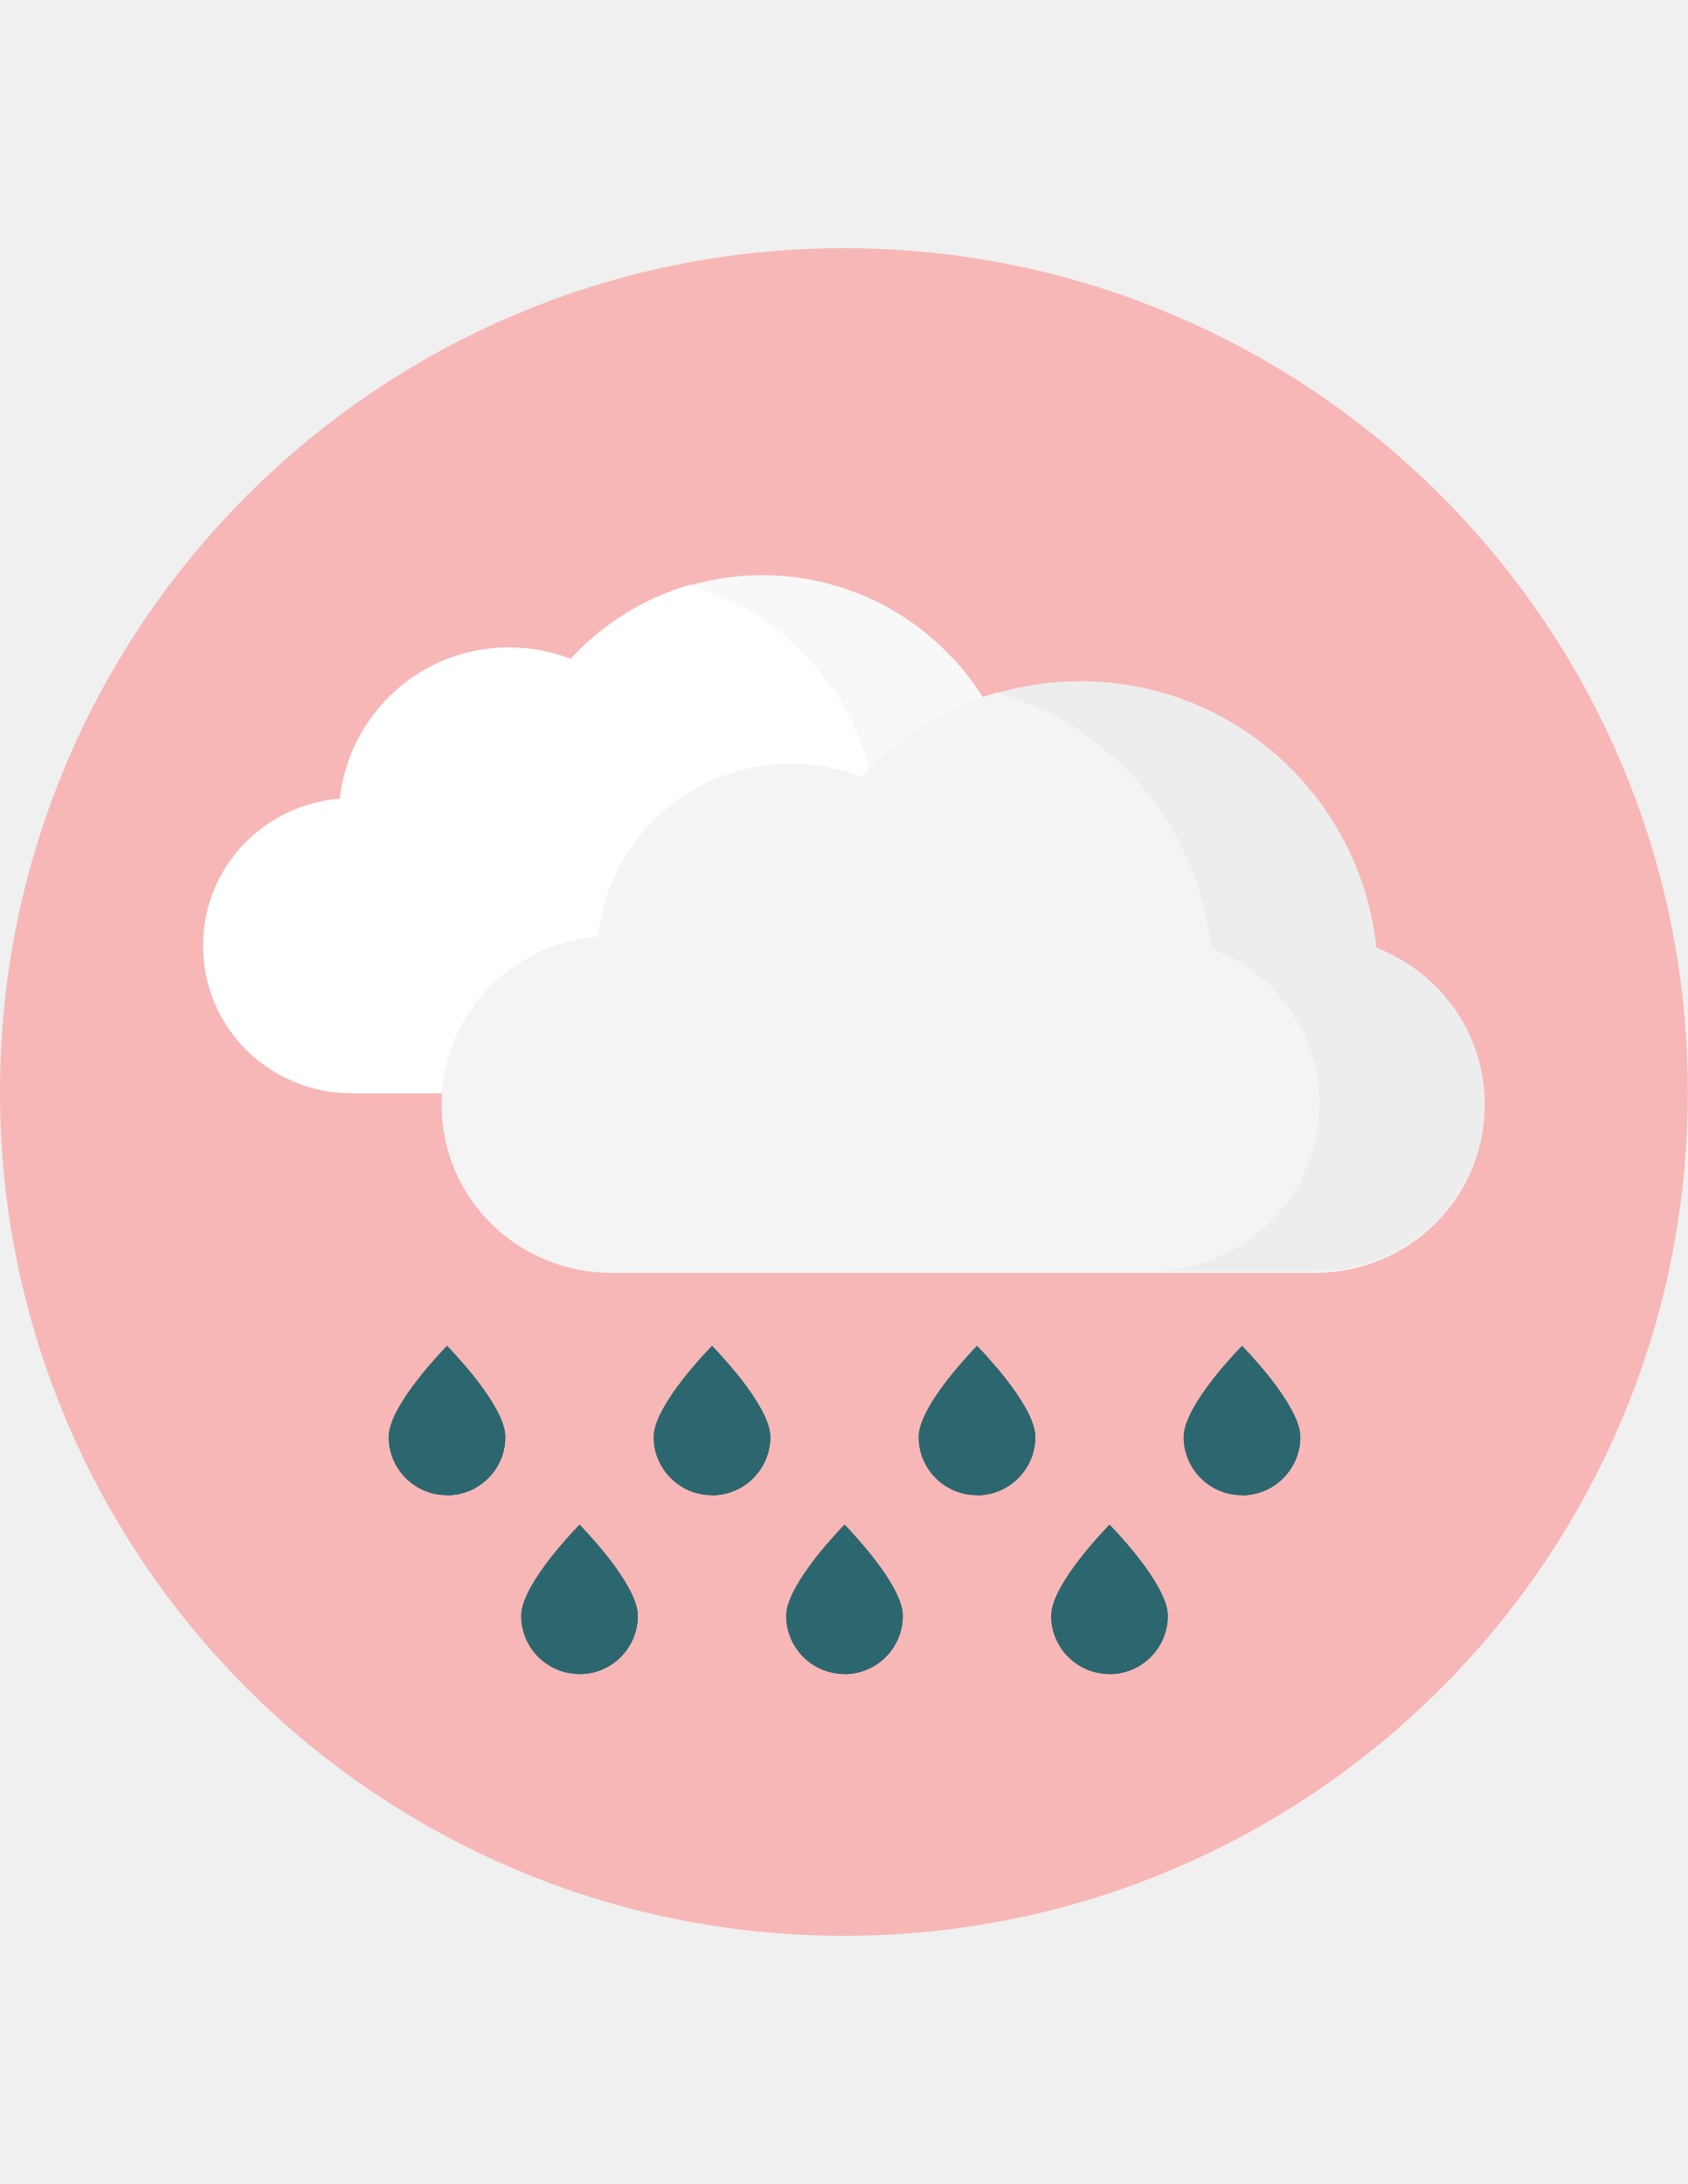
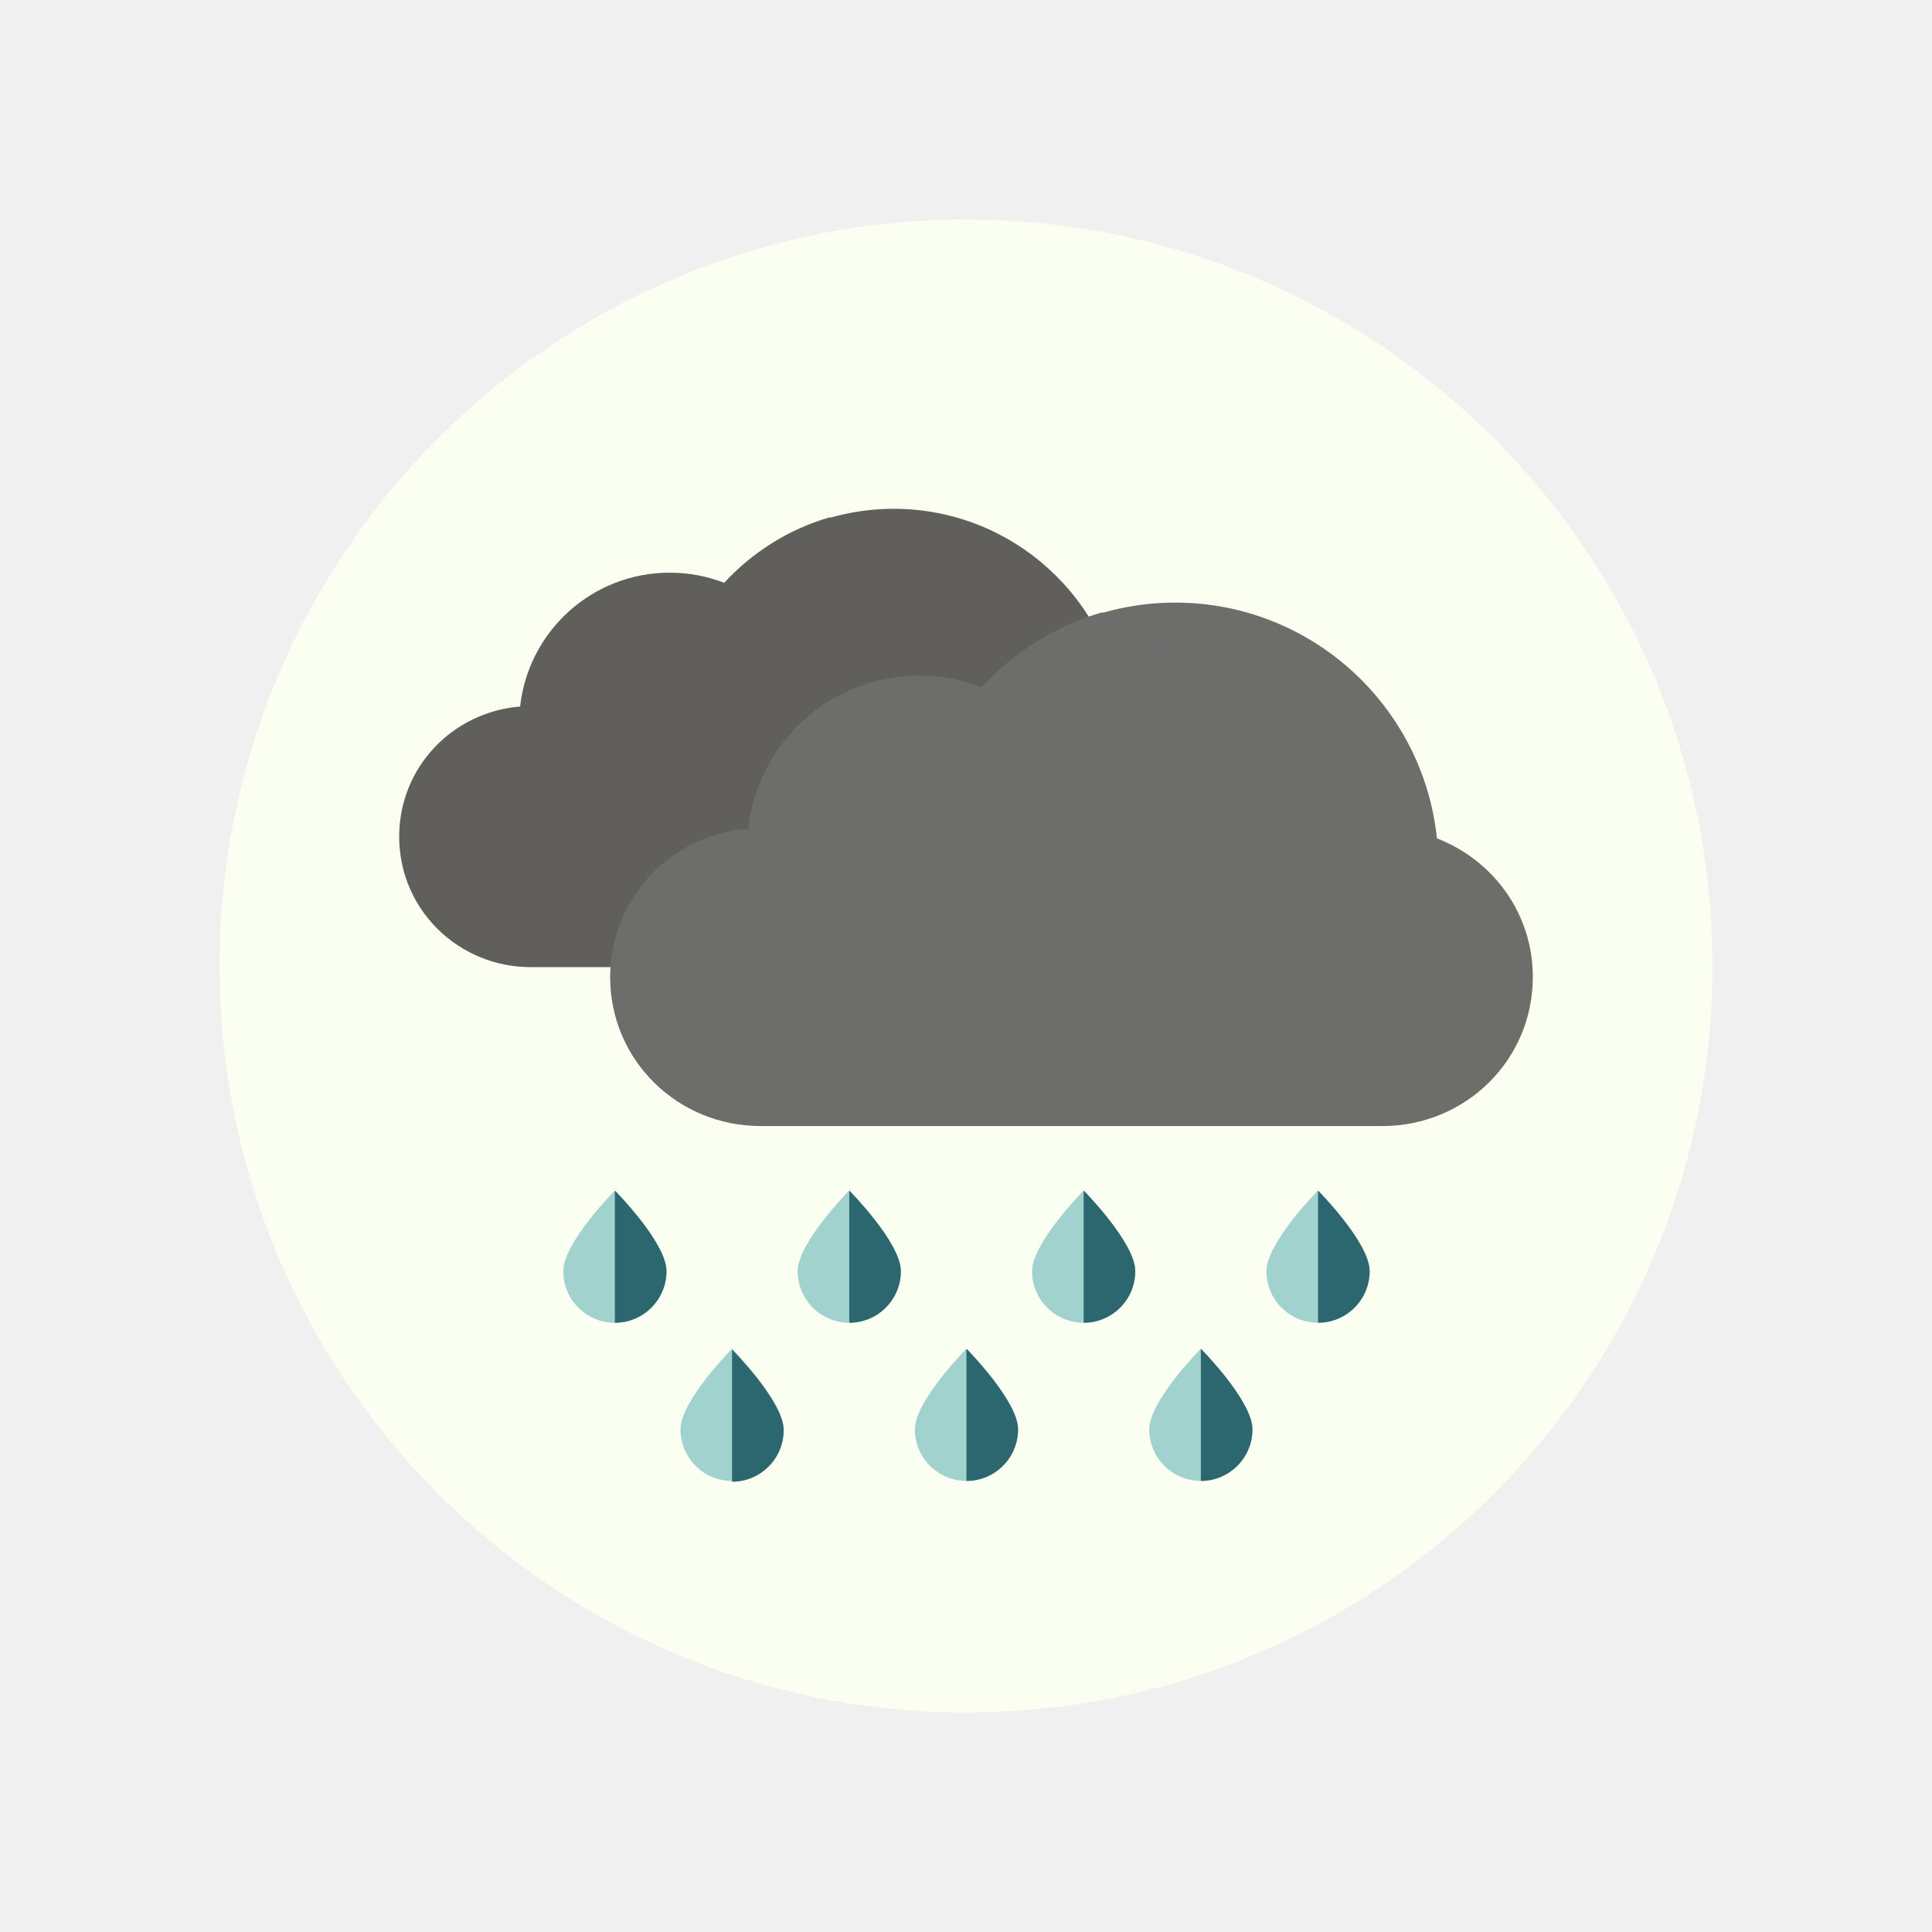
- <svg xmlns="http://www.w3.org/2000/svg" version="1.1" id="Capa_1" x="0px" y="0px" width="612px" height="792px" viewBox="0 0 612 792" enable-background="new 0 0 612 792" xml:space="preserve">
-   <circle fill="#F7B7B7" cx="306.002" cy="395.998" r="306.002" />
-   <g>
-     <path fill="#FFFFFF" d="M370.258,293.153c-4.943-47.525-45.111-84.578-93.951-84.578c-8.959,0-17.616,1.288-25.828,3.617   c-0.119-0.034-0.237-0.08-0.356-0.115c-16.807,4.848-31.699,14.316-43.249,26.84c-6.944-2.706-14.478-4.158-22.383-4.158   c-31.756,0-57.887,24.031-61.283,54.871c-27.752,2.261-49.568,24.989-49.568,53.323c0,29.825,24.177,53.515,54.009,53.515   c1.479,0,105.067,0,170.527,0c29.863,0,51.798,0,52.469,0c29.829,0,54.009-23.675,54.009-53.507   C404.654,320.05,390.38,301.005,370.258,293.153z" />
-     <path opacity="0.03" enable-background="new    " d="M370.258,293.153c-4.943-47.525-45.111-84.578-93.951-84.578   c-9.086,0-17.865,1.314-26.185,3.709c36.324,10.503,63.639,42.229,67.656,80.872c20.133,7.852,34.403,26.587,34.403,49.495   c0,29.833-24.184,53.189-54.009,53.189c29.863,0,51.798,0,52.469,0c29.829,0,54.009-23.356,54.009-53.189   C404.654,319.736,390.38,301.005,370.258,293.153z" />
-     <path fill="#F4F4F4" d="M499.05,343.671c-5.652-54.308-51.545-96.645-107.348-96.645c-10.243,0-20.138,1.468-29.522,4.135   c-0.134-0.038-0.264-0.092-0.398-0.13c-19.202,5.533-36.225,16.363-49.418,30.664c-7.929-3.093-16.551-4.748-25.575-4.748   c-36.29,0-66.146,27.457-70.023,62.696c-31.707,2.587-56.642,28.503-56.642,60.876c0,34.083,27.633,61.091,61.715,61.091   c1.682,0,120.051,0,194.849,0c34.12,0,59.183,0,59.952,0c34.087,0,61.716-26.996,61.716-61.075   C538.355,374.354,522.05,352.642,499.05,343.671z" />
-     <path opacity="0.03" enable-background="new    " d="M499.05,343.671c-5.652-54.308-51.545-96.645-107.348-96.645   c-10.385,0-20.417,1.499-29.925,4.234c41.506,11.999,72.718,48.246,77.316,92.407c23.004,8.971,39.305,30.376,39.305,56.557   c0,34.083-27.633,60.77-61.711,60.77c34.12,0,59.183,0,59.952,0c34.087,0,61.716-26.69,61.716-60.77   C538.355,374.048,522.05,352.642,499.05,343.671z" />
-   </g>
-   <g>
-     <path fill="#2C666E" d="M471.475,521.088c0,11.688-9.477,21.157-21.157,21.157c-11.688,0-21.16-9.473-21.16-21.157   c0-11.688,21.16-33.036,21.16-33.036S471.475,509.4,471.475,521.088" />
-     <path fill="#2C666E" d="M450.317,488.052v54.197c11.685,0,21.157-9.473,21.157-21.157   C471.475,509.4,450.317,488.052,450.317,488.052" />
-     <path fill="#2C666E" d="M375.389,521.088c0,11.688-9.477,21.157-21.16,21.157c-11.688,0-21.157-9.473-21.157-21.157   c0-11.688,21.157-33.036,21.157-33.036S375.389,509.4,375.389,521.088" />
-     <path fill="#2C666E" d="M354.229,488.052v54.197c11.684,0,21.16-9.473,21.16-21.157C375.389,509.4,354.229,488.052,354.229,488.052   " />
-     <path fill="#2C666E" d="M279.304,521.088c0,11.688-9.477,21.157-21.157,21.157c-11.688,0-21.157-9.473-21.157-21.157   c0-11.688,21.157-33.036,21.157-33.036S279.304,509.4,279.304,521.088" />
-     <path fill="#2C666E" d="M258.143,488.052v54.197c11.684,0,21.157-9.473,21.157-21.157   C279.304,509.4,258.143,488.052,258.143,488.052" />
-     <path fill="#2C666E" d="M423.432,585.935c0,11.688-9.477,21.156-21.157,21.156c-11.688,0-21.16-9.473-21.16-21.156   c0-11.688,21.16-33.036,21.16-33.036S423.432,574.246,423.432,585.935" />
-     <path fill="#2C666E" d="M402.274,552.898v54.196c11.685,0,21.157-9.473,21.157-21.156   C423.432,574.246,402.274,552.898,402.274,552.898" />
-     <path fill="#2C666E" d="M327.347,585.935c0,11.688-9.477,21.156-21.157,21.156c-11.688,0-21.157-9.473-21.157-21.156   c0-11.688,21.157-33.036,21.157-33.036S327.347,574.246,327.347,585.935" />
-     <path fill="#2C666E" d="M306.186,552.898v54.196c11.685,0,21.157-9.473,21.157-21.156   C327.347,574.246,306.186,552.898,306.186,552.898" />
-     <path fill="#2C666E" d="M183.219,521.088c0,11.688-9.477,21.157-21.161,21.157c-11.688,0-21.157-9.473-21.157-21.157   c0-11.688,21.157-33.036,21.157-33.036S183.219,509.4,183.219,521.088" />
-     <path fill="#2C666E" d="M162.058,488.052v54.197c11.684,0,21.161-9.473,21.161-21.157   C183.219,509.4,162.058,488.052,162.058,488.052" />
-     <path fill="#2C666E" d="M231.261,585.935c0,11.688-9.477,21.156-21.157,21.156c-11.688,0-21.157-9.473-21.157-21.156   c0-11.688,21.157-33.036,21.157-33.036S231.261,574.246,231.261,585.935" />
-     <path fill="#2C666E" d="M210.101,552.898v54.196c11.684,0,21.157-9.473,21.157-21.156   C231.261,574.246,210.101,552.898,210.101,552.898" />
-   </g>
+ <svg xmlns="http://www.w3.org/2000/svg" version="1.1" id="Capa_1" x="0px" y="0px" width="160px" height="160px" viewBox="0 0 612 792" enable-background="new 0 0 612 792" xml:space="preserve">
+   <circle fill="#FBFFF1" cx="306.002" cy="395.998" r="306.002" />
+   <path fill="#605F5B" d="M370.258,293.153c-4.943-47.525-45.111-84.578-93.951-84.578c-8.959,0-17.616,1.288-25.828,3.617  c-0.119-0.034-0.237-0.08-0.356-0.115c-16.807,4.848-31.699,14.316-43.249,26.84c-6.944-2.706-14.478-4.158-22.383-4.158  c-31.756,0-57.887,24.031-61.283,54.871c-27.752,2.261-49.568,24.989-49.568,53.323c0,29.825,24.177,53.515,54.009,53.515  c1.479,0,105.067,0,170.527,0c29.863,0,51.798,0,52.469,0c29.829,0,54.009-23.675,54.009-53.507  C404.654,320.05,390.38,301.005,370.258,293.153z" />
+   <path opacity="0.03" fill="#605F5B" enable-background="new    " d="M370.258,293.153c-4.943-47.525-45.111-84.578-93.951-84.578  c-9.086,0-17.865,1.314-26.185,3.709c36.324,10.503,63.639,42.229,67.656,80.872c20.133,7.852,34.403,26.587,34.403,49.495  c0,29.833-24.184,53.189-54.009,53.189c29.863,0,51.798,0,52.469,0c29.829,0,54.009-23.356,54.009-53.189  C404.654,319.736,390.38,301.005,370.258,293.153z" />
+   <path fill="#6D6D6B" d="M499.05,343.671c-5.652-54.308-51.545-96.645-107.348-96.645c-10.243,0-20.138,1.468-29.522,4.135  c-0.134-0.038-0.264-0.092-0.398-0.13c-19.202,5.533-36.225,16.363-49.418,30.664c-7.929-3.093-16.551-4.748-25.575-4.748  c-36.29,0-66.146,27.457-70.023,62.696c-31.707,2.587-56.642,28.503-56.642,60.876c0,34.083,27.633,61.091,61.715,61.091  c1.682,0,120.051,0,194.849,0c34.12,0,59.183,0,59.952,0c34.087,0,61.716-26.996,61.716-61.075  C538.355,374.354,522.05,352.642,499.05,343.671z" />
+   <path opacity="0.03" fill="#605F5B" enable-background="new    " d="M499.05,343.671c-5.652-54.308-51.545-96.645-107.348-96.645  c-10.385,0-20.417,1.499-29.925,4.234c41.506,11.999,72.718,48.246,77.316,92.407c23.004,8.971,39.305,30.376,39.305,56.557  c0,34.083-27.633,60.77-61.711,60.77c34.12,0,59.183,0,59.952,0c34.087,0,61.716-26.69,61.716-60.77  C538.355,374.048,522.05,352.642,499.05,343.671z" />
+   <path fill="#A1D2CE" d="M471.475,521.088c0,11.688-9.477,21.157-21.157,21.157c-11.688,0-21.16-9.473-21.16-21.157  c0-11.688,21.16-33.036,21.16-33.036S471.475,509.4,471.475,521.088" />
+   <path fill="#2C666E" d="M450.317,488.052v54.197c11.685,0,21.157-9.473,21.157-21.157  C471.475,509.4,450.317,488.052,450.317,488.052" />
+   <path fill="#A1D2CE" d="M375.389,521.088c0,11.688-9.477,21.157-21.16,21.157c-11.688,0-21.157-9.473-21.157-21.157  c0-11.688,21.157-33.036,21.157-33.036S375.389,509.4,375.389,521.088" />
+   <path fill="#2C666E" d="M354.229,488.052v54.197c11.684,0,21.16-9.473,21.16-21.157C375.389,509.4,354.229,488.052,354.229,488.052" />
+   <path fill="#A1D2CE" d="M279.304,521.088c0,11.688-9.477,21.157-21.157,21.157c-11.688,0-21.157-9.473-21.157-21.157  c0-11.688,21.157-33.036,21.157-33.036S279.304,509.4,279.304,521.088" />
+   <path fill="#2C666E" d="M258.143,488.052v54.197c11.684,0,21.157-9.473,21.157-21.157  C279.304,509.4,258.143,488.052,258.143,488.052" />
+   <path fill="#A1D2CE" d="M423.432,585.935c0,11.688-9.477,21.156-21.157,21.156c-11.688,0-21.16-9.473-21.16-21.156  c0-11.688,21.16-33.036,21.16-33.036S423.432,574.246,423.432,585.935" />
+   <path fill="#2C666E" d="M402.274,552.898v54.196c11.685,0,21.157-9.473,21.157-21.156  C423.432,574.246,402.274,552.898,402.274,552.898" />
+   <path fill="#A1D2CE" d="M327.347,585.935c0,11.688-9.477,21.156-21.157,21.156c-11.688,0-21.157-9.473-21.157-21.156  c0-11.688,21.157-33.036,21.157-33.036S327.347,574.246,327.347,585.935" />
+   <path fill="#2C666E" d="M306.186,552.898v54.196c11.685,0,21.157-9.473,21.157-21.156  C327.347,574.246,306.186,552.898,306.186,552.898" />
+   <path fill="#A1D2CE" d="M183.219,521.088c0,11.688-9.477,21.157-21.161,21.157c-11.688,0-21.157-9.473-21.157-21.157  c0-11.688,21.157-33.036,21.157-33.036S183.219,509.4,183.219,521.088" />
+   <path fill="#2C666E" d="M162.058,488.052v54.197c11.684,0,21.161-9.473,21.161-21.157  C183.219,509.4,162.058,488.052,162.058,488.052" />
+   <path fill="#A1D2CE" d="M231.261,585.935c0,11.688-9.477,21.156-21.157,21.156c-11.688,0-21.157-9.473-21.157-21.156  c0-11.688,21.157-33.036,21.157-33.036S231.261,574.246,231.261,585.935" />
+   <path fill="#2C666E" d="M210.101,553.231v54.196c11.684,0,21.157-9.473,21.157-21.156  C231.261,574.579,210.101,553.231,210.101,553.231" />
</svg>
